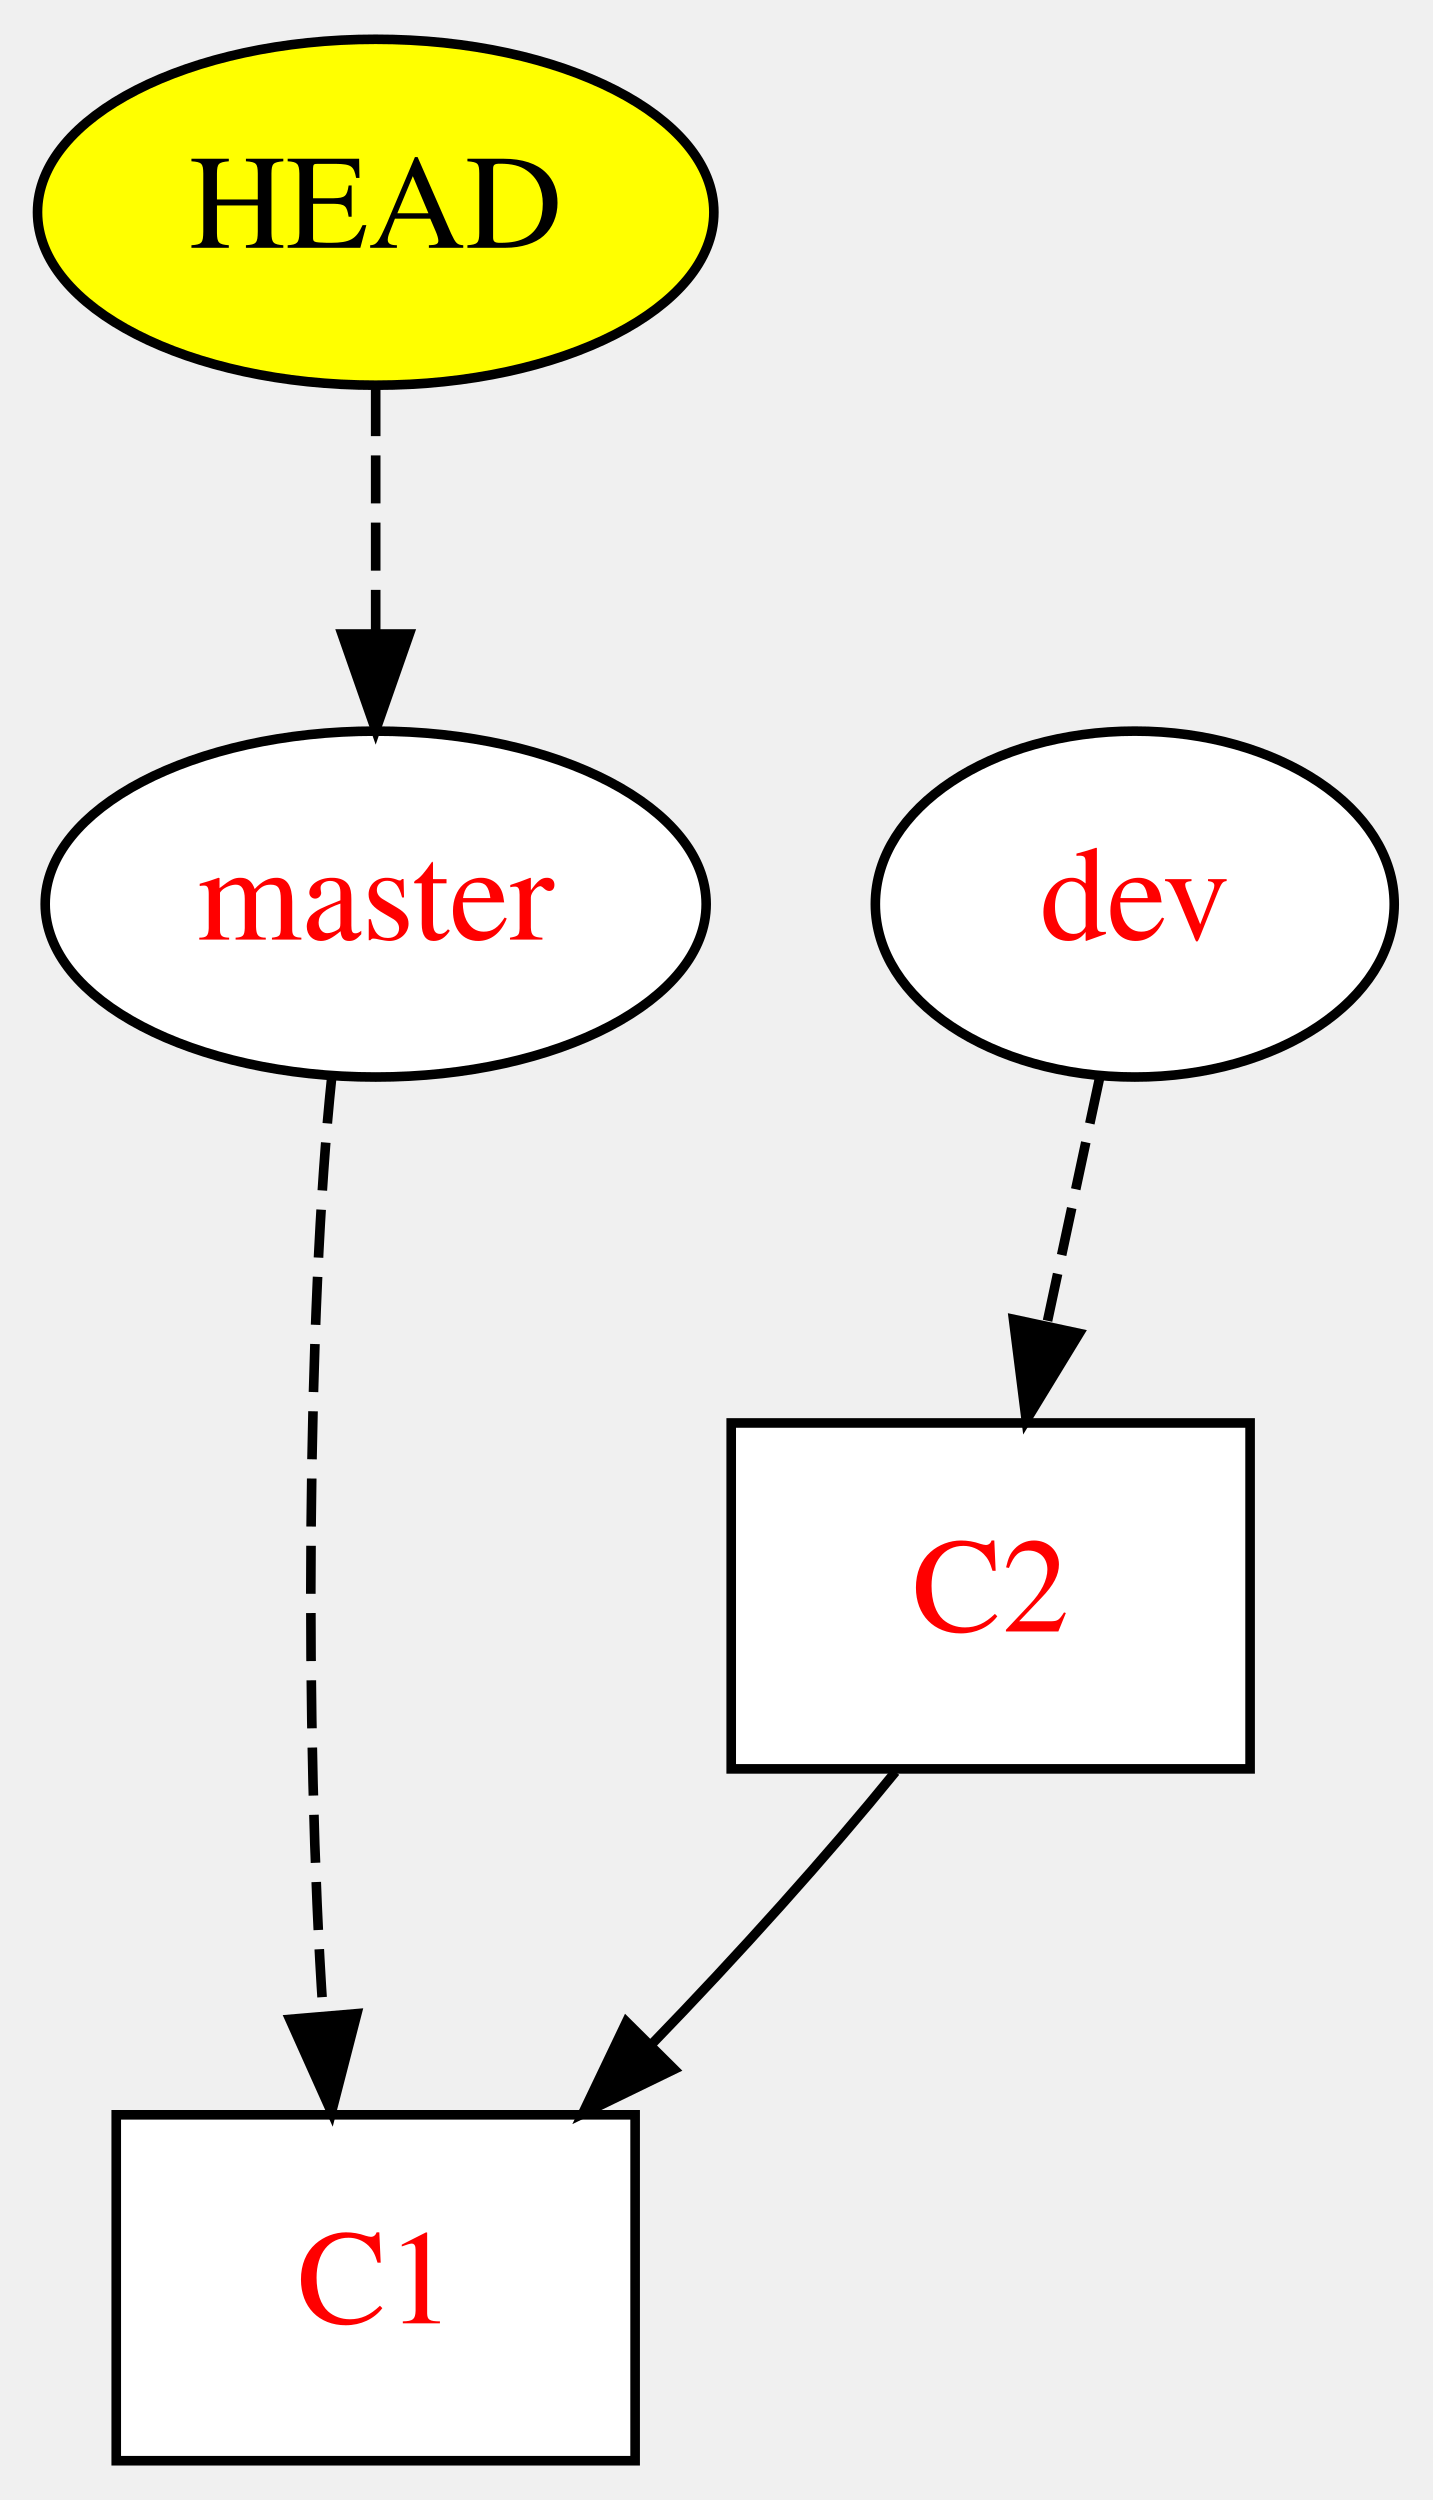
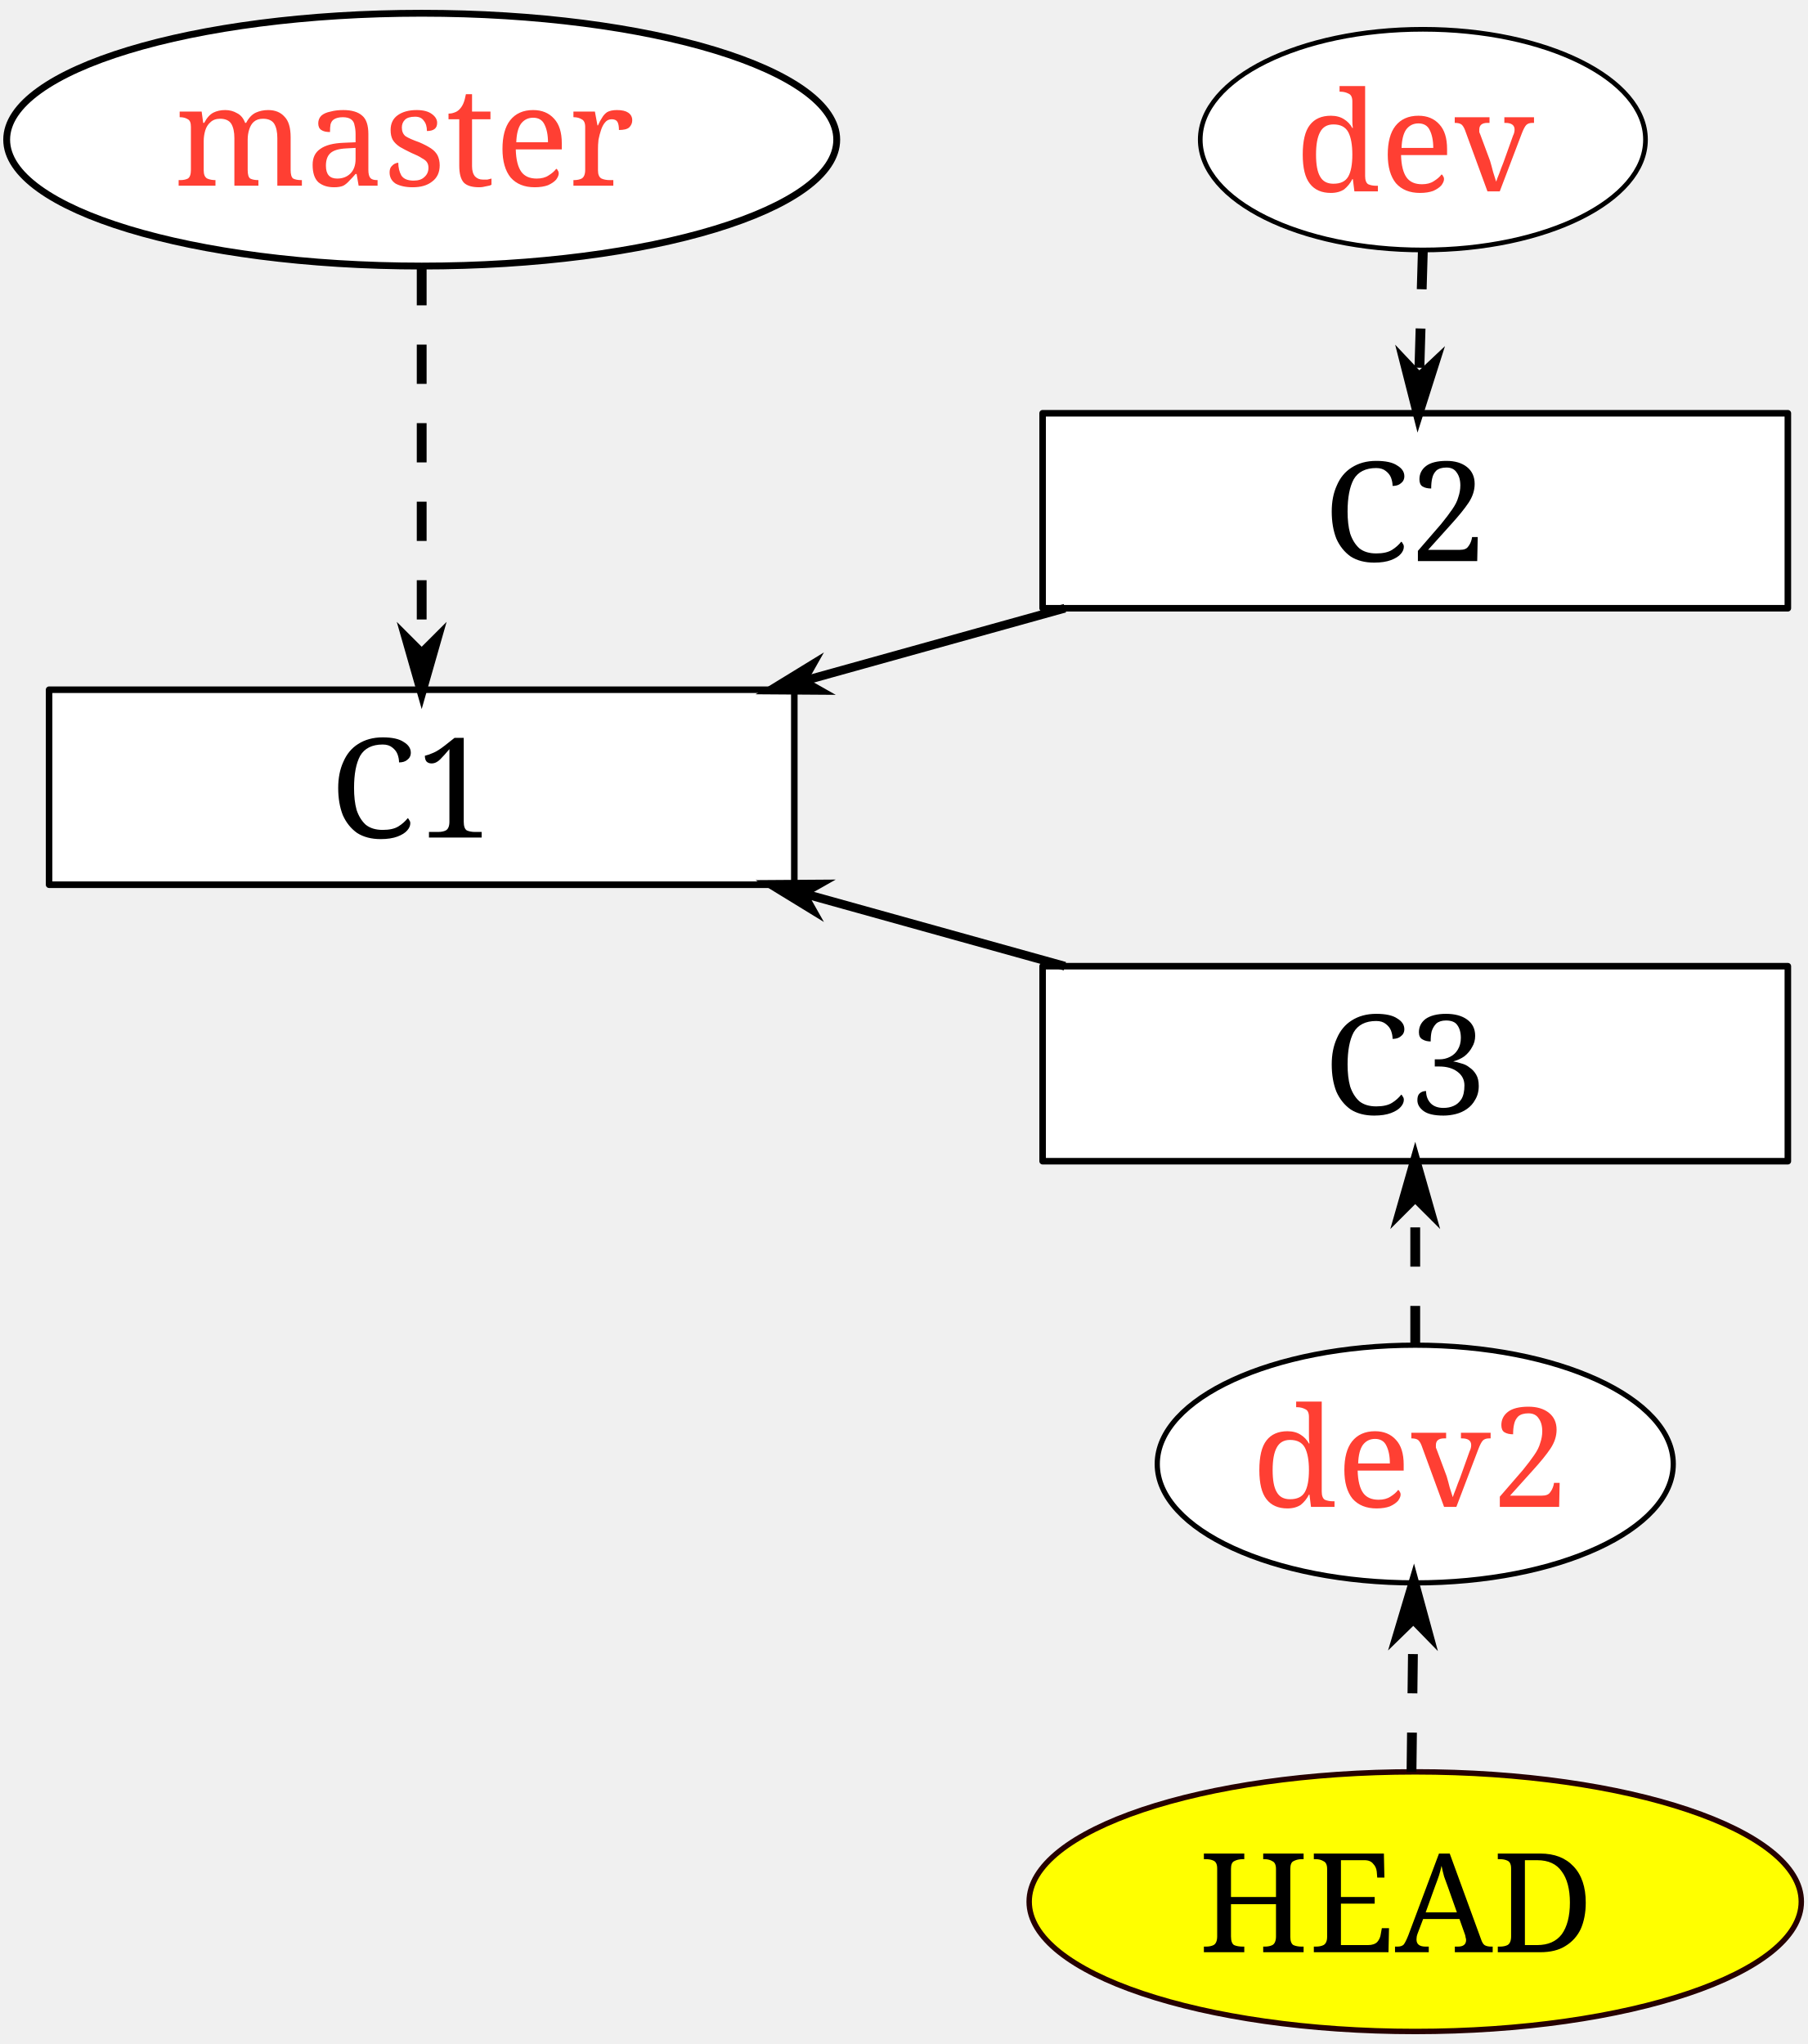
- <svg xmlns="http://www.w3.org/2000/svg" width="149pt" height="260pt" viewBox="0.00 0.00 149.10 260.00">
-   <g id="graph0" class="graph" transform="scale(1 1) rotate(0) translate(4 256)">
-     <g id="node1" class="node">
-       <ellipse fill="yellow" stroke="black" cx="35.097" cy="-234" rx="35.194" ry="18" />
-       <text text-anchor="middle" x="35.097" y="-230.3" font-family="Times,serif" font-size="14.00">HEAD</text>
+ <svg xmlns="http://www.w3.org/2000/svg" width="55.22mm" height="62.463mm" viewBox="0 0 55.22 62.463" version="1.1" id="svg8">
+   <defs id="defs2">
+     <marker orient="auto" refY="0" refX="0" id="Arrow1Mend" style="overflow:visible">
+       <path id="path4675" d="M 0,0 5,-5 -12.5,0 5,5 Z" style="fill:#000000;fill-opacity:1;fill-rule:evenodd;stroke:#000000;stroke-width:1pt;stroke-opacity:1" transform="matrix(-0.4,0,0,-0.4,-4,0)" />
+     </marker>
+     <marker orient="auto" refY="0" refX="0" id="Arrow1Lend" style="overflow:visible">
+       <path id="path4669" d="M 0,0 5,-5 -12.5,0 5,5 Z" style="fill:#000000;fill-opacity:1;fill-rule:evenodd;stroke:#000000;stroke-width:1pt;stroke-opacity:1" transform="matrix(-0.8,0,0,-0.8,-10,0)" />
+     </marker>
+     <marker orient="auto" refY="0" refX="0" id="Arrow1Mend-6" style="overflow:visible">
+       <path id="path4675-0" d="M 0,0 5,-5 -12.5,0 5,5 Z" style="fill:#000000;fill-opacity:1;fill-rule:evenodd;stroke:#000000;stroke-width:1pt;stroke-opacity:1" transform="matrix(-0.4,0,0,-0.4,-4,0)" />
+     </marker>
+     <marker orient="auto" refY="0" refX="0" id="Arrow1Mend-4" style="overflow:visible">
+       <path id="path4675-9" d="M 0,0 5,-5 -12.5,0 5,5 Z" style="fill:#000000;fill-opacity:1;fill-rule:evenodd;stroke:#000000;stroke-width:1pt;stroke-opacity:1" transform="matrix(-0.4,0,0,-0.4,-4,0)" />
+     </marker>
+     <marker orient="auto" refY="0" refX="0" id="Arrow1Mend-3" style="overflow:visible">
+       <path id="path4675-02" d="M 0,0 5,-5 -12.5,0 5,5 Z" style="fill:#000000;fill-opacity:1;fill-rule:evenodd;stroke:#000000;stroke-width:1pt;stroke-opacity:1" transform="matrix(-0.4,0,0,-0.4,-4,0)" />
+     </marker>
+     <marker orient="auto" refY="0" refX="0" id="Arrow1Mend-4-0" style="overflow:visible">
+       <path id="path4675-9-7" d="M 0,0 5,-5 -12.5,0 5,5 Z" style="fill:#000000;fill-opacity:1;fill-rule:evenodd;stroke:#000000;stroke-width:1pt;stroke-opacity:1" transform="matrix(-0.4,0,0,-0.4,-4,0)" />
+     </marker>
+     <marker orient="auto" refY="0" refX="0" id="Arrow1Mend-4-0-9" style="overflow:visible">
+       <path id="path4675-9-7-1" d="M 0,0 5,-5 -12.5,0 5,5 Z" style="fill:#000000;fill-opacity:1;fill-rule:evenodd;stroke:#000000;stroke-width:1pt;stroke-opacity:1" transform="matrix(-0.4,0,0,-0.4,-4,0)" />
+     </marker>
+     <marker orient="auto" refY="0" refX="0" id="Arrow1Mend-3-7" style="overflow:visible">
+       <path id="path4675-02-0" d="M 0,0 5,-5 -12.5,0 5,5 Z" style="fill:#000000;fill-opacity:1;fill-rule:evenodd;stroke:#000000;stroke-width:1pt;stroke-opacity:1" transform="matrix(-0.4,0,0,-0.4,-4,0)" />
+     </marker>
+   </defs>
+   <g id="main" style="display:inline" transform="translate(-172.9685,167.0678)">
+     <g id="HEAD-grp" transform="translate(192.9711,-135.7374)">
+       <ellipse ry="3.967" rx="11.796" cy="26.783" cx="23.239" id="HEAD-ell" style="opacity:1;fill:#ffff00;fill-opacity:1;stroke:#260000;stroke-width:0.166;stroke-linejoin:round;stroke-miterlimit:4;stroke-dasharray:none;stroke-dashoffset:0;stroke-opacity:1" />
+       <text id="HEAD-text" y="28.326" x="16.624" style="font-style:normal;font-variant:normal;font-weight:normal;font-stretch:normal;font-size:4.233px;line-height:1.25;font-family:serif;-inkscape-font-specification:'serif, Normal';font-variant-ligatures:normal;font-variant-caps:normal;font-variant-numeric:normal;font-feature-settings:normal;text-align:start;letter-spacing:0px;word-spacing:0px;writing-mode:lr-tb;text-anchor:start;fill:#000000;fill-opacity:1;stroke:none;stroke-width:0.265" xml:space="preserve">
+         <tspan style="font-style:normal;font-variant:normal;font-weight:normal;font-stretch:normal;font-size:4.233px;font-family:serif;-inkscape-font-specification:'serif, Normal';font-variant-ligatures:normal;font-variant-caps:normal;font-variant-numeric:normal;font-feature-settings:normal;text-align:start;writing-mode:lr-tb;text-anchor:start;stroke-width:0.265" y="28.326" x="16.624" id="tspan14">HEAD</tspan>
+       </text>
    </g>
-     <g id="node2" class="node">
-       <ellipse fill="white" stroke="black" cx="35.097" cy="-162" rx="34.394" ry="18" />
-       <text text-anchor="middle" x="35.097" y="-158.3" font-family="Times,serif" font-size="14.00" fill="red">master</text>
+     <g id="master-grp" transform="translate(162.6143,-221.2281)">
+       <ellipse ry="3.863" rx="12.681" cy="58.428" cx="23.239" id="master-ell" style="opacity:1;fill:#ffffff;fill-opacity:0.997;stroke:#000000;stroke-width:0.209;stroke-linejoin:round;stroke-miterlimit:4;stroke-dasharray:none;stroke-dashoffset:0;stroke-opacity:1" />
+       <text id="master-text" y="59.837" x="15.689" style="font-style:normal;font-variant:normal;font-weight:normal;font-stretch:normal;font-size:4.233px;line-height:1.25;font-family:serif;-inkscape-font-specification:'serif, Normal';font-variant-ligatures:normal;font-variant-caps:normal;font-variant-numeric:normal;font-feature-settings:normal;text-align:start;letter-spacing:0px;word-spacing:0px;writing-mode:lr-tb;text-anchor:start;fill:#ff0f00;fill-opacity:0.8;stroke:none;stroke-width:0.265" xml:space="preserve">
+         <tspan style="font-style:normal;font-variant:normal;font-weight:normal;font-stretch:normal;font-size:4.233px;font-family:serif;-inkscape-font-specification:'serif, Normal';font-variant-ligatures:normal;font-variant-caps:normal;font-variant-numeric:normal;font-feature-settings:normal;text-align:start;writing-mode:lr-tb;text-anchor:start;fill:#ff0f00;fill-opacity:0.8;stroke-width:0.265" y="59.837" x="15.689" id="tspan4518">master</tspan>
+       </text>
    </g>
-     <g id="edge1" class="edge">
-       <path fill="none" stroke="black" stroke-dasharray="5,2" d="M35.097,-215.697C35.097,-207.983 35.097,-198.712 35.097,-190.112" />
-       <polygon fill="black" stroke="black" points="38.597,-190.104 35.097,-180.104 31.597,-190.104 38.597,-190.104" />
+     <g id="C1-grp" transform="translate(162.6143,-232.5894)">
+       <rect y="86.599" x="11.854" height="5.959" width="22.77" id="C1-rect" style="opacity:1;fill:#ffffff;fill-opacity:1;stroke:#000000;stroke-width:0.2;stroke-linecap:square;stroke-linejoin:round;stroke-miterlimit:4;stroke-dasharray:none;stroke-dashoffset:0;stroke-opacity:1;paint-order:normal" />
+       <text id="C1-text" y="91.119" x="20.454" style="font-style:normal;font-variant:normal;font-weight:normal;font-stretch:normal;font-size:4.233px;line-height:1.25;font-family:serif;-inkscape-font-specification:'serif, Normal';font-variant-ligatures:normal;font-variant-caps:normal;font-variant-numeric:normal;font-feature-settings:normal;text-align:start;letter-spacing:0px;word-spacing:0px;writing-mode:lr-tb;text-anchor:start;fill:#000000;fill-opacity:1;stroke:none;stroke-width:0.265" xml:space="preserve">
+         <tspan style="font-style:normal;font-variant:normal;font-weight:normal;font-stretch:normal;font-size:4.233px;font-family:serif;-inkscape-font-specification:'serif, Normal';font-variant-ligatures:normal;font-variant-caps:normal;font-variant-numeric:normal;font-feature-settings:normal;text-align:start;writing-mode:lr-tb;text-anchor:start;fill:#000000;fill-opacity:1;stroke-width:0.265" y="91.119" x="20.454" id="tspan6252">C1</tspan>
+       </text>
    </g>
-     <g id="node4" class="node">
-       <polygon fill="white" stroke="black" points="62.097,-36 8.097,-36 8.097,-0 62.097,-0 62.097,-36" />
-       <text text-anchor="middle" x="35.097" y="-14.3" font-family="Times,serif" font-size="14.00" fill="red">C1</text>
+     <path style="display:inline;fill:none;fill-rule:evenodd;stroke:#000000;stroke-width:0.3;stroke-linecap:butt;stroke-linejoin:miter;stroke-miterlimit:4;stroke-dasharray:1.2, 1.2;stroke-dashoffset:0;stroke-opacity:1;marker-end:url(#Arrow1Mend-4)" d="m 185.853,-158.937 0,12.947" id="master-C1" />
+     <g id="dev-grp" transform="translate(197.0345,-220.7266)">
+       <ellipse ry="3.372" rx="6.802" cy="57.926" cx="19.409" id="dev-ell" style="opacity:1;fill:#ffffff;fill-opacity:0.997;stroke:#000000;stroke-width:0.143;stroke-linejoin:round;stroke-miterlimit:4;stroke-dasharray:none;stroke-dashoffset:0;stroke-opacity:1" />
+       <text id="dev-text" y="59.504" x="15.505" style="font-style:normal;font-variant:normal;font-weight:normal;font-stretch:normal;font-size:4.233px;line-height:1.25;font-family:serif;-inkscape-font-specification:'serif, Normal';font-variant-ligatures:normal;font-variant-caps:normal;font-variant-numeric:normal;font-feature-settings:normal;text-align:start;letter-spacing:0px;word-spacing:0px;writing-mode:lr-tb;text-anchor:start;fill:#ff0f00;fill-opacity:0.8;stroke:none;stroke-width:0.265" xml:space="preserve">
+         <tspan style="font-style:normal;font-variant:normal;font-weight:normal;font-stretch:normal;font-size:4.233px;font-family:serif;-inkscape-font-specification:'serif, Normal';font-variant-ligatures:normal;font-variant-caps:normal;font-variant-numeric:normal;font-feature-settings:normal;text-align:start;writing-mode:lr-tb;text-anchor:start;fill:#ff0f00;fill-opacity:0.8;stroke-width:0.265" y="59.504" x="15.505" id="tspan4518-5">dev</tspan>
+       </text>
    </g>
-     <g id="edge2" class="edge">
-       <path fill="none" stroke="black" stroke-dasharray="5,2" d="M30.542,-144.153C27.96,-120.05 27.656,-75.447 29.63,-46.514" />
-       <polygon fill="black" stroke="black" points="33.141,-46.528 30.498,-36.268 26.166,-45.937 33.141,-46.528" />
+     <g style="display:inline" id="C2-grp" transform="translate(192.9711,-241.0383)">
+       <rect y="86.599" x="11.854" height="5.959" width="22.77" id="C2-rect" style="opacity:1;fill:#ffffff;fill-opacity:1;stroke:#000000;stroke-width:0.2;stroke-linecap:square;stroke-linejoin:round;stroke-miterlimit:4;stroke-dasharray:none;stroke-dashoffset:0;stroke-opacity:1;paint-order:normal" />
+       <text id="C2-text" y="91.119" x="20.454" style="font-style:normal;font-variant:normal;font-weight:normal;font-stretch:normal;font-size:4.233px;line-height:1.25;font-family:serif;-inkscape-font-specification:'serif, Normal';font-variant-ligatures:normal;font-variant-caps:normal;font-variant-numeric:normal;font-feature-settings:normal;text-align:start;letter-spacing:0px;word-spacing:0px;writing-mode:lr-tb;text-anchor:start;fill:#000000;fill-opacity:1;stroke:none;stroke-width:0.265" xml:space="preserve">
+         <tspan style="font-style:normal;font-variant:normal;font-weight:normal;font-stretch:normal;font-size:4.233px;font-family:serif;-inkscape-font-specification:'serif, Normal';font-variant-ligatures:normal;font-variant-caps:normal;font-variant-numeric:normal;font-feature-settings:normal;text-align:start;writing-mode:lr-tb;text-anchor:start;fill:#000000;fill-opacity:1;stroke-width:0.265" y="91.119" x="20.454" id="tspan6252-0">C2</tspan>
+       </text>
    </g>
-     <g id="node5" class="node">
-       <polygon fill="white" stroke="black" points="126.097,-108 72.097,-108 72.097,-72 126.097,-72 126.097,-108" />
-       <text text-anchor="middle" x="99.097" y="-86.3" font-family="Times,serif" font-size="14.00" fill="red">C2</text>
+     <path style="display:inline;fill:none;fill-rule:evenodd;stroke:#000000;stroke-width:0.3;stroke-linecap:butt;stroke-linejoin:miter;stroke-miterlimit:4;stroke-dasharray:1.2, 1.2;stroke-dashoffset:0;stroke-opacity:1;marker-end:url(#Arrow1Mend-4-0)" d="m 216.443,-159.428 -0.146,4.989" id="dev-C2" />
+     <path style="display:inline;fill:none;fill-rule:evenodd;stroke:#000000;stroke-width:0.265;stroke-linecap:butt;stroke-linejoin:miter;stroke-miterlimit:4;stroke-dasharray:none;stroke-opacity:1;marker-end:url(#Arrow1Mend-3)" d="m 205.505,-148.481 -8.947,2.49" id="C2-C1" />
+     <g style="display:inline" id="C3-grp" transform="translate(192.9711,-224.1406)">
+       <rect y="86.599" x="11.854" height="5.959" width="22.77" id="C3-rect" style="opacity:1;fill:#ffffff;fill-opacity:1;stroke:#000000;stroke-width:0.2;stroke-linecap:square;stroke-linejoin:round;stroke-miterlimit:4;stroke-dasharray:none;stroke-dashoffset:0;stroke-opacity:1;paint-order:normal" />
+       <text id="C3-text" y="91.119" x="20.454" style="font-style:normal;font-variant:normal;font-weight:normal;font-stretch:normal;font-size:4.233px;line-height:1.25;font-family:serif;-inkscape-font-specification:'serif, Normal';font-variant-ligatures:normal;font-variant-caps:normal;font-variant-numeric:normal;font-feature-settings:normal;text-align:start;letter-spacing:0px;word-spacing:0px;writing-mode:lr-tb;text-anchor:start;fill:#000000;fill-opacity:1;stroke:none;stroke-width:0.265" xml:space="preserve">
+         <tspan style="font-style:normal;font-variant:normal;font-weight:normal;font-stretch:normal;font-size:4.233px;font-family:serif;-inkscape-font-specification:'serif, Normal';font-variant-ligatures:normal;font-variant-caps:normal;font-variant-numeric:normal;font-feature-settings:normal;text-align:start;writing-mode:lr-tb;text-anchor:start;fill:#000000;fill-opacity:1;stroke-width:0.265" y="91.119" x="20.454" id="tspan6252-0-5">C3</tspan>
+       </text>
    </g>
-     <g id="node3" class="node">
-       <ellipse fill="white" stroke="black" cx="114.097" cy="-162" rx="27" ry="18" />
-       <text text-anchor="middle" x="114.097" y="-158.3" font-family="Times,serif" font-size="14.00" fill="red">dev</text>
+     <g style="display:inline" id="dev2-grp" transform="translate(195.7086,-180.526)">
+       <ellipse ry="3.632" rx="7.883" cy="58.198" cx="20.502" id="dev2-ell" style="opacity:1;fill:#ffffff;fill-opacity:0.997;stroke:#000000;stroke-width:0.159;stroke-linejoin:round;stroke-miterlimit:4;stroke-dasharray:none;stroke-dashoffset:0;stroke-opacity:1" />
+       <text id="dev2-text" y="59.504" x="15.505" style="font-style:normal;font-variant:normal;font-weight:normal;font-stretch:normal;font-size:4.233px;line-height:1.25;font-family:serif;-inkscape-font-specification:'serif, Normal';font-variant-ligatures:normal;font-variant-caps:normal;font-variant-numeric:normal;font-feature-settings:normal;text-align:start;letter-spacing:0px;word-spacing:0px;writing-mode:lr-tb;text-anchor:start;fill:#ff0f00;fill-opacity:0.8;stroke:none;stroke-width:0.265" xml:space="preserve">
+         <tspan style="font-style:normal;font-variant:normal;font-weight:normal;font-stretch:normal;font-size:4.233px;font-family:serif;-inkscape-font-specification:'serif, Normal';font-variant-ligatures:normal;font-variant-caps:normal;font-variant-numeric:normal;font-feature-settings:normal;text-align:start;writing-mode:lr-tb;text-anchor:start;fill:#ff0f00;fill-opacity:0.8;stroke-width:0.265" y="59.504" x="15.505" id="tspan4518-5-2">dev2</tspan>
+       </text>
    </g>
-     <g id="edge3" class="edge">
-       <path fill="none" stroke="black" stroke-dasharray="5,2" d="M110.466,-144.055C108.796,-136.261 106.773,-126.822 104.9,-118.079" />
-       <polygon fill="black" stroke="black" points="108.316,-117.32 102.799,-108.275 101.472,-118.787 108.316,-117.32" />
-     </g>
-     <g id="edge4" class="edge">
-       <path fill="none" stroke="black" d="M63.78,-43.304C72.849,-52.656 82.248,-63.135 89.192,-71.697" />
-       <polygon fill="black" stroke="black" points="66.16,-40.734 56.63,-36.104 61.193,-45.666 66.16,-40.734" />
-     </g>
+     <path style="display:inline;fill:none;fill-rule:evenodd;stroke:#000000;stroke-width:0.3;stroke-linecap:butt;stroke-linejoin:miter;stroke-miterlimit:4;stroke-dasharray:1.2, 1.2;stroke-dashoffset:0;stroke-opacity:1;marker-end:url(#Arrow1Mend)" d="m 216.096,-112.921 0.07,-5.775" id="HEAD-master" />
+     <path style="display:inline;fill:none;fill-rule:evenodd;stroke:#000000;stroke-width:0.3;stroke-linecap:butt;stroke-linejoin:miter;stroke-miterlimit:4;stroke-dasharray:1.2, 1.2;stroke-dashoffset:0;stroke-opacity:1;marker-end:url(#Arrow1Mend-4-0-9)" d="m 216.21,-125.96 10e-6,-5.624" id="dev2-C3" />
+     <path style="display:inline;fill:none;fill-rule:evenodd;stroke:#000000;stroke-width:0.265;stroke-linecap:butt;stroke-linejoin:miter;stroke-miterlimit:4;stroke-dasharray:none;stroke-opacity:1;marker-end:url(#Arrow1Mend-3-7)" d="m 205.505,-137.542 -8.947,-2.49" id="C3-C1" />
  </g>
</svg>
